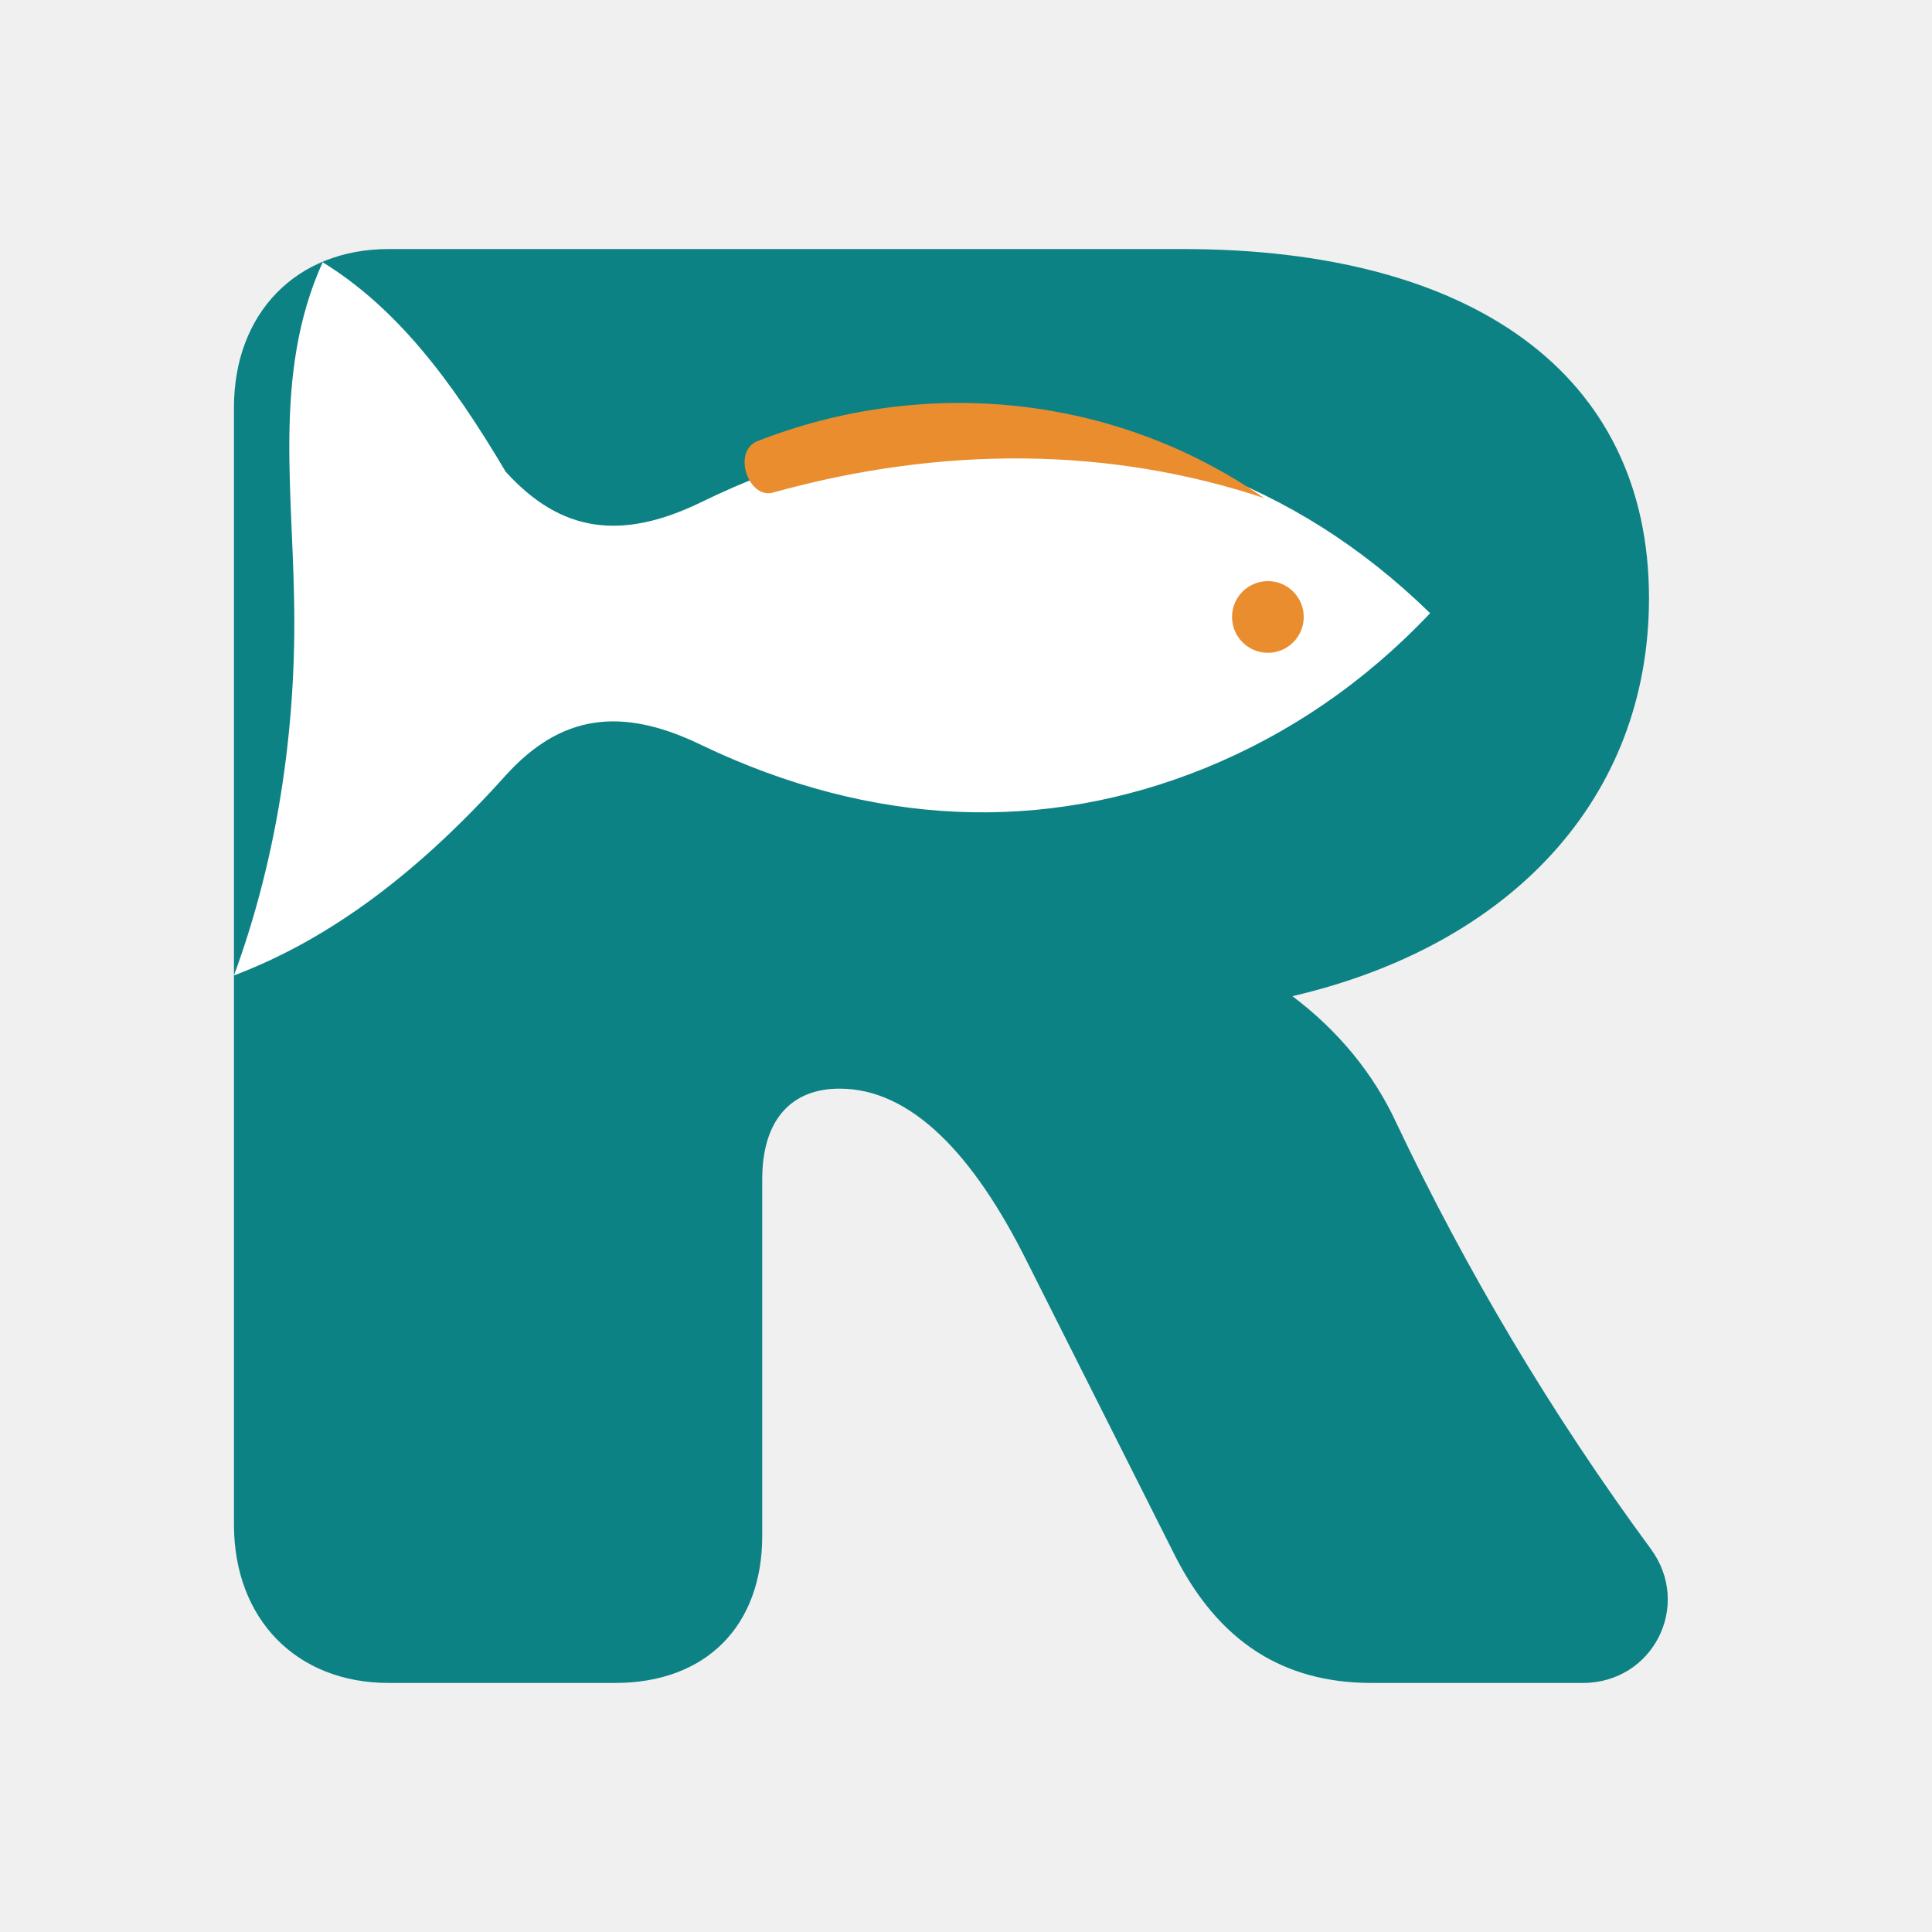
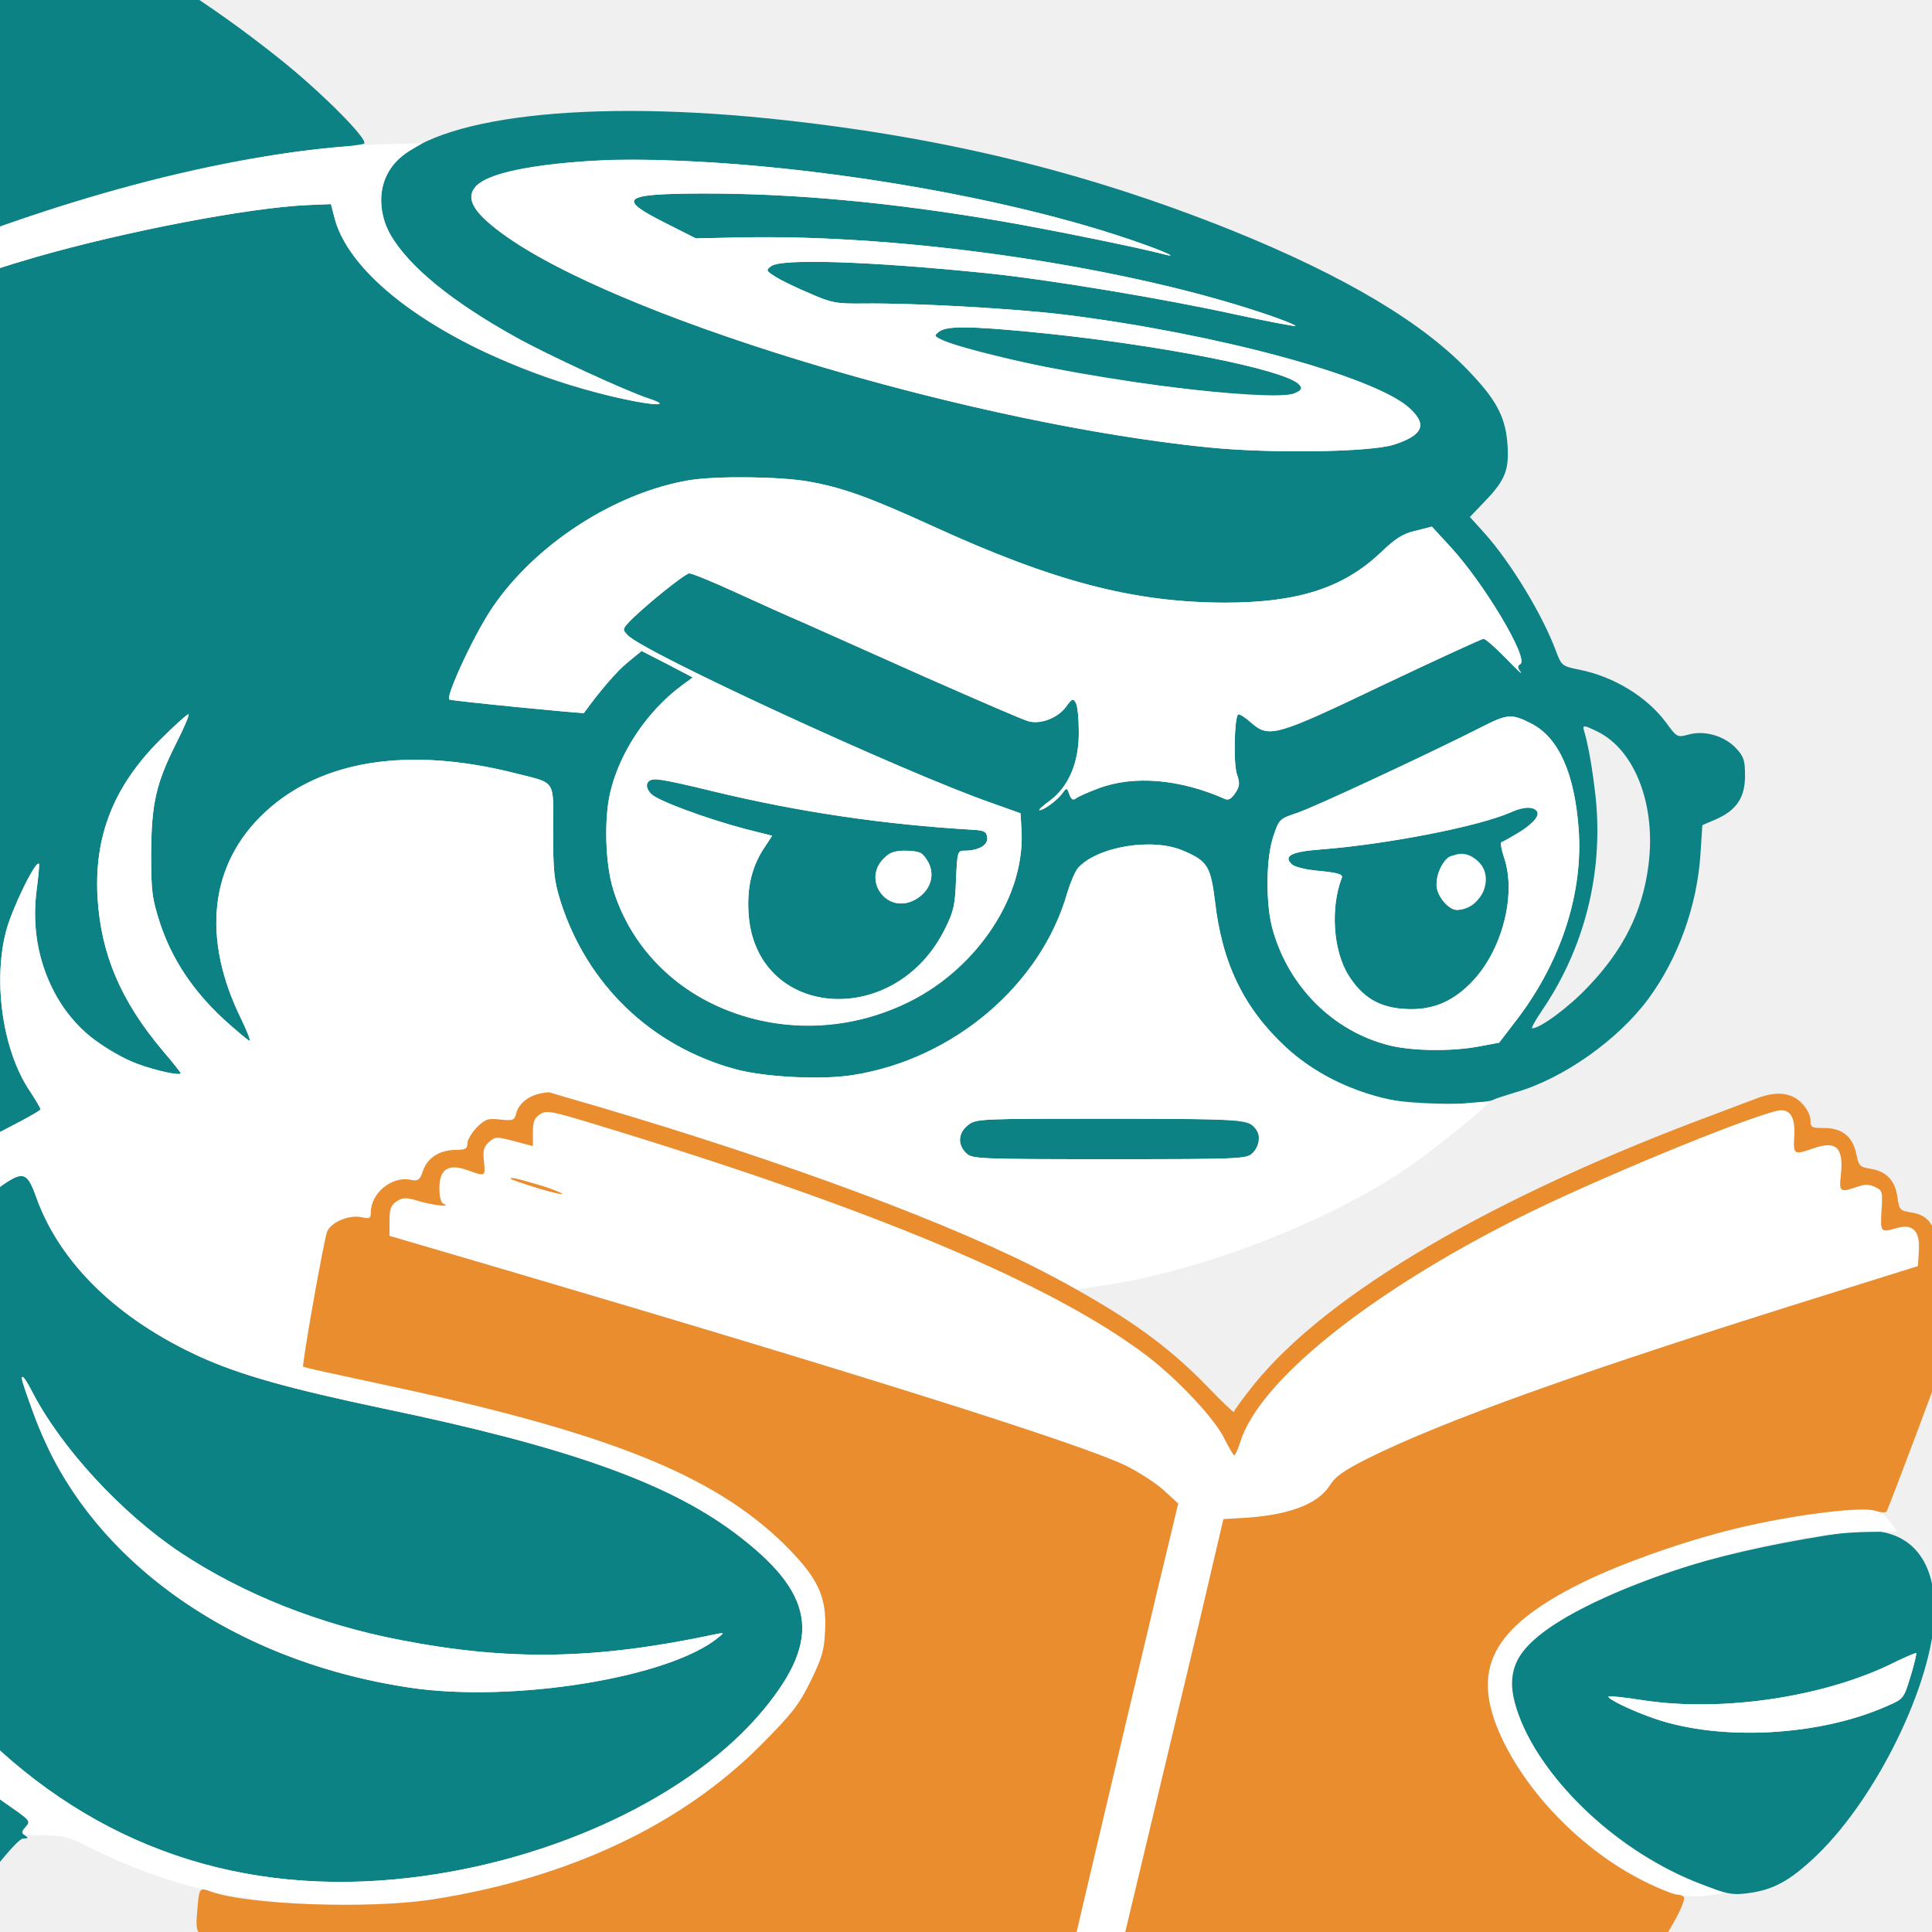
- <svg xmlns="http://www.w3.org/2000/svg" viewBox="0 0 1024 1024" role="img" aria-label="Remora">
-   <path fill="#0D8285" d="M206 132c-49 0-82 34-82 84v592c0 50 33 84 82 84h120c48 0 78-30 78-78V625c0-31 15-48 41-48 38 0 71 35 99 91l79 157c23 45 57 67 104 67h112c37 0 58-41 36-71-53-72-98-148-135-226-12-26-31-49-55-67 116-27 189-105 189-211 0-119-94-185-247-185H206Z" />
-   <path fill="#FFFFFF" d="M171 139c39 24 68 62 97 111 29 32 61 37 104 16 90-44 181-49 267-17 43 16 82 40 119 76-35 37-75 64-119 82-86 35-177 31-267-12-43-21-75-16-104 16-44 49-91 86-144 106 21-57 32-121 32-187 0-68-12-131 15-191Z" />
-   <path fill="#EA8D2F" d="M401 234c89-35 190-25 269 30-81-27-170-28-260-3-13 4-22-21-9-27Z" />
-   <circle cx="672" cy="327" r="19" fill="#EA8D2F" />
+ <svg xmlns="http://www.w3.org/2000/svg" viewBox="500 180 620 620" role="img" aria-labelledby="remora-mark-title remora-mark-description">
+   <g transform="translate(0,1254) scale(0.1,-0.1)" fill="#0D8285" stroke="none">
+     <path d="M3938 11240 c-258 -24 -444 -103 -478 -206 -17 -49 4 -85 122 -209 177 -186 258 -321 312 -515 59 -217 55 -455 -14 -726 -47 -184 -60 -218 -97 -240 -236 -144 -527 -371 -752 -588 -201 -194 -492 -574 -639 -836 -173 -310 -320 -676 -284 -712 9 -9 12 -8 12 4 0 25 177 138 331 212 324 155 674 226 1054 213 162 -6 386 -34 403 -51 21 -21 -31 -31 -199 -38 -326 -12 -559 -51 -834 -137 -223 -70 -478 -192 -666 -317 -63 -42 -120 -76 -126 -77 -7 0 -13 -5 -13 -11 0 -6 -19 -24 -41 -40 -75 -53 -230 -209 -309 -311 -183 -237 -305 -502 -350 -763 -30 -174 -24 -298 18 -344 30 -35 71 -22 187 55 100 66 311 179 360 191 20 6 20 1 21 -232 1 -624 135 -1182 424 -1767 220 -447 490 -812 872 -1181 645 -622 1432 -1007 2308 -1130 156 -22 607 -26 745 -6 217 31 381 71 613 148 219 73 275 85 401 85 240 -1 382 -71 639 -315 376 -357 810 -583 1267 -660 326 -56 722 -31 895 56 83 42 92 71 34 121 -140 119 -237 245 -324 418 -175 347 -389 588 -628 708 l-64 32 89 51 c148 84 262 186 355 318 57 82 101 168 171 340 203 496 360 746 705 1120 82 89 93 105 90 133 -12 128 -517 144 -996 32 -699 -164 -1208 -524 -1707 -1205 -239 -326 -384 -465 -590 -565 -232 -113 -438 -140 -945 -123 -783 26 -1480 277 -2065 744 -653 521 -1006 1207 -1008 1959 -1 341 58 614 192 885 109 221 217 367 420 570 280 279 630 519 1089 746 105 52 192 99 192 104 0 4 -16 31 -35 60 -85 126 -118 346 -76 510 18 71 95 230 106 218 2 -2 -2 -42 -8 -89 -18 -147 20 -288 111 -407 37 -48 139 -118 213 -146 62 -23 139 -39 139 -30 0 2 -25 34 -56 70 -136 161 -200 311 -211 494 -11 198 52 356 199 504 49 49 91 86 93 84 3 -3 -15 -45 -40 -94 -65 -130 -79 -193 -80 -354 0 -123 3 -143 29 -224 38 -114 104 -214 203 -306 42 -38 80 -70 84 -70 4 0 -8 30 -26 68 -130 263 -102 501 76 666 180 167 460 211 801 125 134 -34 124 -17 123 -187 0 -127 3 -157 23 -222 85 -269 291 -468 565 -542 95 -25 274 -34 374 -18 324 51 604 290 688 585 10 33 25 68 34 79 61 69 239 99 338 56 78 -33 88 -50 102 -162 23 -201 93 -344 229 -470 84 -77 198 -137 312 -163 90 -21 322 -23 355 -3 6 3 37 13 70 23 150 43 327 167 425 300 95 129 156 297 167 464 l6 93 42 18 c67 29 95 70 95 140 0 50 -4 62 -28 88 -37 40 -101 59 -152 45 -38 -10 -38 -10 -74 39 -62 83 -168 147 -278 169 -55 11 -57 13 -74 58 -44 119 -146 286 -230 380 l-47 52 45 47 c67 69 81 102 76 181 -5 86 -32 142 -114 229 -150 163 -407 316 -774 464 -474 190 -939 302 -1485 358 -630 64 -1115 -3 -1217 -168 -35 -56 -32 -141 6 -207 60 -102 196 -213 401 -327 102 -57 358 -175 430 -198 69 -23 19 -23 -86 0 -454 97 -867 356 -925 579 l-12 46 -73 -3 c-189 -8 -589 -85 -874 -167 -383 -111 -843 -298 -1150 -468 -55 -30 -101 -54 -103 -52 -1 1 3 14 9 29 36 77 605 386 994 539 393 154 885 277 1206 303 46 4 90 10 97 13 18 10 -138 167 -273 274 -443 353 -875 553 -1407 651 -114 21 -394 49 -448 44 -8 0 -54 -4 -102 -8z m3322 -1020 c447 -26 958 -116 1322 -234 118 -38 219 -79 153 -62 -78 21 -370 80 -515 105 -358 62 -679 91 -970 90 -254 -1 -271 -16 -116 -94 l99 -50 138 3 c539 12 1264 -96 1717 -255 40 -14 71 -27 69 -29 -2 -2 -86 14 -188 36 -236 52 -610 114 -809 134 -364 37 -652 47 -685 22 -18 -13 -17 -15 15 -35 19 -12 69 -36 110 -53 68 -30 84 -33 170 -32 164 2 485 -16 648 -36 482 -60 982 -195 1101 -296 63 -55 50 -90 -46 -121 -76 -24 -389 -29 -593 -9 -839 84 -2064 472 -2330 738 -87 87 -23 140 200 168 170 20 279 23 510 10z m333 -1025 c108 -19 191 -48 397 -142 391 -179 646 -246 940 -247 235 0 381 47 501 161 48 46 72 61 113 70 l51 13 58 -63 c107 -115 254 -360 226 -378 -10 -6 -10 -11 1 -26 7 -10 -14 10 -48 45 -33 34 -65 62 -71 62 -6 0 -149 -66 -318 -146 -349 -167 -370 -173 -427 -124 -20 18 -39 30 -43 27 -12 -13 -15 -155 -4 -190 10 -30 10 -40 -5 -62 -12 -18 -22 -24 -33 -19 -144 64 -293 77 -406 34 -33 -12 -66 -27 -72 -32 -9 -7 -15 -4 -21 12 -8 23 -9 23 -23 4 -16 -22 -59 -54 -73 -54 -5 0 9 13 31 29 62 45 96 124 95 222 0 43 -4 85 -10 94 -8 15 -12 13 -31 -13 -25 -35 -80 -57 -119 -47 -15 3 -164 68 -332 142 -168 75 -343 153 -390 174 -47 20 -145 64 -219 98 -74 34 -140 61 -149 61 -14 0 -157 -116 -196 -159 -18 -20 -18 -22 -2 -39 48 -54 890 -442 1166 -538 l95 -34 3 -52 c13 -210 -139 -443 -358 -552 -382 -188 -837 -17 -952 359 -26 83 -30 230 -9 315 31 129 120 260 230 341 l34 25 -82 43 -82 42 -44 -36 c-35 -28 -93 -96 -141 -163 -2 -3 -426 39 -432 43 -13 9 80 210 138 295 138 204 394 369 632 409 86 14 289 12 381 -4z m2323 -778 c86 -45 137 -159 150 -337 15 -202 -54 -418 -190 -601 l-65 -85 -64 -12 c-90 -17 -218 -15 -291 4 -177 45 -319 186 -371 368 -24 81 -23 234 2 304 17 52 20 55 75 73 54 18 413 185 593 276 84 43 97 43 161 10z m213 -26 c120 -61 186 -239 161 -428 -19 -149 -80 -271 -194 -390 -60 -64 -153 -133 -179 -133 -4 0 10 26 32 58 136 200 196 440 172 680 -10 91 -23 167 -37 215 -7 22 -2 21 45 -2z m-874 -5098 c-293 -459 -885 -935 -1447 -1163 -59 -24 -106 -45 -104 -47 1 -2 50 -16 107 -32 335 -95 682 -288 1004 -560 98 -83 335 -317 335 -331 0 -12 -85 38 -315 185 -104 67 -271 174 -370 237 -360 230 -628 376 -822 448 -51 19 -93 38 -93 41 0 3 28 18 63 33 109 46 358 184 488 271 155 103 348 253 539 417 80 69 217 188 305 264 152 131 315 264 323 264 3 0 -4 -12 -13 -27z M8014 9676 c-18 -14 -17 -15 16 -30 43 -17 155 -47 316 -82 285 -61 753 -111 809 -86 22 10 25 15 15 27 -41 49 -458 131 -864 170 -200 19 -267 19 -292 1z M7076 8225 c-3 -8 4 -23 15 -34 24 -22 175 -78 300 -111 l87 -22 -23 -35 c-41 -60 -58 -127 -53 -212 20 -341 470 -378 631 -51 28 56 32 77 35 157 4 90 5 93 27 93 45 0 77 18 73 43 -2 18 -10 22 -43 24 -289 17 -559 57 -830 122 -184 45 -210 48 -219 26z m880 -223 c6 -4 16 -17 23 -29 45 -86 -76 -177 -144 -108 -56 56 -15 145 67 145 24 0 48 -4 54 -8z M9850 8134 c-102 -46 -402 -104 -612 -120 -94 -7 -120 -21 -93 -47 9 -9 44 -18 90 -22 60 -6 75 -11 71 -22 -37 -96 -28 -233 21 -312 45 -72 100 -105 184 -109 86 -5 155 24 219 94 93 102 137 278 96 394 -8 25 -12 46 -7 48 4 1 32 17 62 35 87 52 61 102 -31 61z m-112 -154 c59 -55 17 -160 -63 -160 -27 0 -65 46 -65 80 0 83 75 129 128 80z M8106 7129 c-31 -25 -34 -61 -6 -89 19 -19 33 -20 460 -20 427 0 441 1 460 20 20 20 26 56 12 76 -21 32 -53 34 -475 34 -414 0 -425 0 -451 -21z M4974 6912 c-194 -147 -333 -339 -410 -568 -123 -368 14 -803 366 -1155 375 -376 847 -538 1385 -475 464 54 908 265 1135 539 190 230 166 375 -95 570 -217 161 -538 275 -1125 397 -304 64 -460 108 -588 166 -265 121 -449 300 -525 510 -32 90 -43 91 -143 16z m127 -634 c93 -182 287 -393 479 -521 201 -133 445 -230 705 -280 350 -68 630 -63 1013 19 26 5 27 5 7 -11 -156 -129 -658 -210 -989 -161 -517 77 -946 353 -1145 735 -33 63 -101 237 -101 258 0 13 13 -4 31 -39z M10935 5824 c-394 -57 -695 -147 -908 -271 -166 -98 -204 -177 -154 -315 79 -217 321 -442 585 -544 81 -32 101 -36 147 -30 84 10 138 39 223 120 206 197 392 593 380 812 -9 170 -107 252 -273 228z m196 -464 c-22 -72 -22 -72 -78 -96 -215 -95 -529 -112 -741 -40 -74 25 -156 65 -150 72 3 2 52 -3 109 -12 258 -40 592 11 814 124 33 16 62 28 64 27 2 -2 -6 -36 -18 -75z M4562 5293 c-289 -393 -385 -805 -281 -1210 24 -93 78 -208 99 -208 8 0 43 51 80 115 146 256 575 850 614 850 17 0 18 2 6 10 -12 8 -12 11 3 28 16 18 14 20 -55 68 -101 68 -246 210 -329 321 -39 51 -74 93 -79 93 -4 0 -31 -30 -58 -67z M4665 3384 c149 -274 363 -528 593 -701 l83 -62 132 45 c72 25 177 67 232 94 316 155 258 222 -405 477 -80 30 -257 92 -395 138 -137 45 -259 86 -269 90 -14 6 -8 -12 29 -81z" />
+   </g>
+   <g transform="translate(0,1254) scale(0.1,-0.1)" fill="#FFFFFF" stroke="none">
+     <path d="M6080 10268 c-465 -44 -1023 -205 -1530 -442 -304 -142 -655 -350 -679 -402 -6 -15 -10 -28 -9 -29 2 -2 48 22 103 52 307 170 767 357 1150 468 285 82 685 159 874 167 l73 3 12 -46 c37 -141 205 -294 459 -418 126 -61 333 -133 466 -161 105 -23 155 -23 86 0 -72 23 -328 141 -430 198 -205 114 -341 225 -401 327 -58 100 -33 214 59 270 l42 25 -95 -2 c-52 -1 -133 -6 -180 -10z M6890 10223 c-181 -10 -326 -42 -361 -79 -41 -44 -7 -94 122 -180 398 -264 1482 -585 2229 -660 204 -20 517 -15 593 9 96 31 109 66 46 121 -119 101 -619 236 -1101 296 -163 20 -484 38 -648 36 -86 -1 -102 2 -170 32 -41 17 -91 41 -110 53 -32 20 -33 22 -15 35 33 25 321 15 685 -22 199 -20 573 -82 809 -134 102 -22 186 -38 188 -36 2 2 -29 15 -69 29 -453 159 -1178 267 -1717 255 l-138 -3 -99 50 c-155 78 -138 93 116 94 291 1 612 -28 970 -90 145 -25 437 -84 515 -105 66 -17 -35 24 -153 62 -487 158 -1238 263 -1692 237z m1416 -548 c406 -39 823 -121 864 -170 10 -12 7 -17 -15 -27 -90 -41 -925 84 -1125 168 -33 15 -34 16 -16 30 25 18 92 18 292 -1z M7212 9199 c-238 -40 -494 -205 -632 -409 -58 -85 -151 -286 -138 -295 6 -4 430 -46 432 -43 48 67 106 135 141 163 l44 36 82 -42 82 -43 -34 -25 c-110 -81 -199 -212 -230 -341 -21 -85 -17 -232 9 -315 48 -156 163 -290 314 -364 271 -134 601 -79 814 134 124 123 191 279 182 423 l-3 52 -95 34 c-276 96 -1118 484 -1166 538 -16 17 -16 19 2 39 39 43 182 159 196 159 9 0 75 -27 149 -61 74 -34 172 -78 219 -98 47 -21 222 -99 390 -174 168 -74 317 -139 332 -142 39 -10 94 12 119 47 19 26 23 28 31 13 6 -9 10 -51 10 -94 1 -98 -33 -177 -95 -222 -22 -16 -36 -29 -31 -29 14 0 57 32 73 54 14 19 15 19 23 -4 6 -16 12 -19 21 -12 6 5 39 20 72 32 113 43 262 30 406 -34 11 -5 21 1 33 19 15 22 15 32 5 62 -11 35 -8 177 4 190 4 3 23 -9 43 -27 57 -49 78 -43 427 124 169 80 312 146 318 146 6 0 38 -28 71 -62 34 -35 55 -55 48 -45 -11 15 -11 20 -1 26 28 18 -119 263 -226 378 l-58 63 -51 -13 c-41 -9 -65 -24 -113 -70 -120 -114 -266 -161 -501 -161 -294 1 -549 68 -940 247 -206 94 -289 123 -397 142 -92 16 -295 18 -381 4z m83 -1000 c271 -65 541 -105 830 -122 33 -2 41 -6 43 -24 4 -25 -28 -43 -73 -43 -22 0 -23 -3 -27 -93 -3 -80 -7 -101 -35 -157 -161 -327 -611 -290 -631 51 -5 85 12 152 53 212 l23 35 -87 22 c-125 33 -276 89 -300 111 -25 23 -17 49 14 49 12 0 98 -18 190 -41z M7835 7984 c-67 -72 11 -177 98 -133 51 26 70 76 46 122 -17 31 -28 37 -77 37 -34 0 -48 -6 -67 -26z M5512 8364 c-147 -148 -210 -306 -199 -504 11 -183 75 -333 211 -494 31 -36 56 -68 56 -70 0 -9 -77 7 -139 30 -226 84 -355 304 -324 553 6 47 10 87 8 89 -11 12 -88 -147 -106 -218 -42 -164 -9 -384 76 -510 19 -29 35 -56 35 -60 0 -5 -87 -52 -192 -104 -459 -227 -809 -467 -1089 -746 -203 -203 -311 -349 -420 -570 -200 -406 -248 -922 -132 -1415 167 -708 685 -1339 1448 -1763 426 -237 1008 -392 1519 -406 88 -3 150 -3 136 0 -286 59 -671 209 -936 365 -485 287 -887 836 -993 1356 l-17 83 -30 -53 c-16 -28 -36 -52 -44 -52 -21 0 -75 115 -99 208 -90 350 -21 750 184 1068 65 101 145 209 155 209 5 0 40 -42 79 -93 83 -111 228 -253 329 -321 65 -45 71 -51 57 -66 -24 -27 -19 -30 55 -30 58 0 81 -5 129 -30 269 -135 515 -193 826 -193 267 0 490 40 730 130 270 102 444 210 616 382 100 101 122 128 160 205 38 78 44 99 47 166 5 108 -24 168 -132 275 -229 224 -570 360 -1301 515 -131 28 -241 52 -242 54 -5 5 67 411 77 434 13 30 70 54 109 46 27 -6 31 -4 31 15 0 62 67 117 127 105 25 -5 30 -2 41 30 15 42 54 66 107 66 29 0 35 4 35 21 0 11 14 34 30 51 27 27 36 30 75 26 41 -5 45 -4 54 23 12 34 50 60 88 61 31 0 188 -45 543 -159 430 -137 842 -298 1065 -418 l101 -53 90 14 c321 47 743 214 989 389 93 66 249 194 243 199 -1 2 -37 -1 -78 -5 -205 -24 -427 46 -572 179 -136 126 -206 269 -229 470 -14 112 -24 129 -102 162 -99 43 -277 13 -338 -56 -9 -11 -24 -46 -34 -79 -84 -295 -364 -534 -688 -585 -100 -16 -279 -7 -374 18 -274 74 -480 273 -565 542 -20 65 -23 95 -23 222 1 170 11 153 -123 187 -341 86 -621 42 -801 -125 -178 -165 -206 -403 -76 -666 18 -38 30 -68 26 -68 -4 0 -42 32 -84 70 -99 92 -165 192 -203 306 -26 81 -29 101 -29 224 1 161 15 224 80 354 25 49 43 91 40 94 -2 2 -44 -35 -93 -84z m3491 -1225 c43 -23 50 -66 17 -99 -19 -19 -33 -20 -460 -20 -427 0 -441 1 -460 20 -28 28 -25 64 6 89 26 21 37 21 451 21 300 0 431 -3 446 -11z m-3886 -243 c76 -210 260 -389 525 -510 128 -58 284 -102 588 -166 587 -122 908 -236 1125 -397 261 -195 285 -340 95 -570 -227 -274 -671 -485 -1135 -539 -538 -63 -1010 99 -1385 475 -352 352 -489 787 -366 1155 77 229 216 421 410 568 100 75 111 74 143 -16z M5070 6317 c0 -2 13 -42 29 -89 159 -472 622 -815 1217 -904 331 -49 833 32 989 161 20 16 19 16 -7 11 -383 -82 -663 -87 -1013 -19 -260 50 -504 147 -705 280 -192 128 -386 339 -479 521 -18 35 -31 52 -31 39z M9755 8407 c-180 -91 -539 -258 -593 -276 -55 -18 -58 -21 -75 -73 -25 -70 -26 -223 -2 -304 52 -182 194 -323 371 -368 73 -19 201 -21 291 -4 l64 12 65 85 c136 183 205 399 190 601 -13 178 -64 292 -150 337 -64 33 -77 33 -161 -10z m180 -282 c0 -17 -75 -73 -116 -87 -5 -2 -1 -23 7 -48 41 -116 -3 -292 -96 -394 -64 -70 -133 -99 -219 -94 -84 4 -139 37 -184 109 -49 79 -58 216 -21 312 4 11 -11 16 -71 22 -46 4 -81 13 -90 22 -27 26 -1 40 93 47 210 16 510 74 612 120 47 21 85 17 85 -9z M9657 7993 c-23 -6 -47 -54 -47 -93 0 -34 38 -80 65 -80 31 0 72 29 85 59 30 72 -26 134 -103 114z M3147 7625 c-247 -31 -485 -100 -696 -201 -118 -57 -331 -185 -331 -200 0 -3 -9 -51 -20 -106 -12 -55 -20 -102 -18 -103 2 -2 56 33 122 76 430 286 920 435 1505 457 120 5 184 11 193 20 18 18 8 22 -109 43 -145 26 -493 34 -646 14z M6732 7165 c-17 -13 -22 -26 -22 -60 l0 -43 -60 16 c-57 15 -60 15 -81 -3 -17 -16 -20 -28 -16 -62 5 -49 5 -49 -53 -28 -62 22 -90 3 -90 -59 0 -26 5 -46 13 -49 29 -12 -32 -5 -77 8 -44 13 -52 13 -73 0 -19 -13 -23 -24 -23 -63 l0 -48 368 -108 c1144 -337 1836 -555 1992 -628 41 -20 96 -55 123 -79 l48 -44 -60 -250 c-386 -1622 -461 -1949 -445 -1958 7 -4 39 -10 72 -13 l59 -7 11 44 c17 71 347 1454 432 1809 l76 325 50 3 c153 7 251 43 290 103 61 97 578 297 1579 609 l310 97 3 50 c4 63 -20 87 -71 72 -52 -15 -53 -14 -49 56 4 61 3 65 -21 76 -19 9 -34 9 -58 0 -53 -18 -57 -16 -52 33 11 93 -13 117 -87 91 -64 -22 -65 -21 -62 38 4 65 -15 92 -57 82 -123 -31 -592 -225 -827 -343 -484 -243 -837 -527 -895 -723 -7 -21 -15 -39 -18 -39 -3 0 -17 24 -31 52 -30 63 -146 187 -244 263 -299 229 -856 466 -1692 720 -117 36 -218 67 -225 70 -8 3 -24 -2 -37 -10z m-8 -226 c39 -11 75 -25 80 -30 5 -4 -28 3 -75 17 -79 25 -103 34 -84 34 4 0 40 -9 79 -21z M10830 5884 c-254 -35 -551 -123 -755 -224 -239 -119 -324 -228 -295 -381 38 -202 257 -457 496 -577 85 -43 138 -54 204 -45 l55 8 -78 29 c-251 91 -506 329 -584 543 -40 110 -28 169 48 239 176 161 745 345 1080 348 l87 1 -20 28 c-36 51 -64 54 -238 31z M11085 5408 c-222 -113 -556 -164 -814 -124 -57 9 -106 14 -109 12 -6 -7 76 -47 150 -72 212 -72 526 -55 741 40 56 24 56 24 78 96 12 39 20 73 18 75 -2 1 -31 -11 -64 -27z M9185 3257 c-44 -35 -152 -126 -240 -201 -88 -76 -225 -195 -305 -264 -191 -164 -384 -314 -539 -417 -130 -87 -379 -225 -488 -271 -35 -15 -63 -30 -63 -33 0 -3 42 -22 93 -41 194 -72 462 -218 822 -448 99 -63 266 -170 370 -237 230 -147 315 -197 315 -185 0 14 -237 248 -335 331 -322 272 -669 465 -1004 560 -57 16 -106 30 -107 32 -2 2 45 23 104 47 460 187 946 540 1264 920 93 111 209 270 196 270 -2 0 -39 -28 -83 -63z" />
+   </g>
+   <g transform="translate(0,1254) scale(0.1,-0.1)" fill="#EA8D2F" stroke="none">
+     <path d="M6726 7229 c-36 -10 -63 -34 -70 -64 -5 -20 -10 -22 -50 -18 -40 5 -48 2 -76 -25 -16 -17 -30 -40 -30 -51 0 -17 -6 -21 -35 -21 -53 0 -92 -24 -107 -66 -11 -32 -16 -35 -41 -30 -60 12 -127 -43 -127 -105 0 -19 -4 -21 -31 -15 -39 8 -96 -16 -109 -46 -10 -23 -82 -429 -77 -434 1 -2 111 -26 242 -54 731 -155 1072 -291 1301 -515 108 -107 137 -167 132 -275 -3 -67 -9 -88 -47 -166 -38 -77 -60 -104 -160 -205 -258 -258 -619 -427 -1056 -495 -202 -31 -598 -17 -712 27 -33 12 -34 11 -40 -63 -5 -55 -3 -65 16 -82 19 -17 241 -85 606 -185 178 -49 425 -122 1040 -306 270 -81 571 -170 670 -199 149 -43 188 -59 229 -89 27 -21 53 -36 59 -34 6 2 52 183 103 403 85 366 213 912 365 1549 l60 250 -48 44 c-27 24 -82 59 -123 79 -156 73 -848 291 -1992 628 l-368 108 0 48 c0 39 4 50 23 63 21 13 29 13 73 0 45 -13 106 -20 77 -8 -8 3 -13 23 -13 49 0 62 28 81 90 59 58 -21 58 -21 53 28 -4 34 -1 46 16 62 21 18 24 18 81 3 l60 -16 0 44 c0 34 5 47 23 58 20 14 36 11 187 -35 887 -270 1463 -512 1766 -744 98 -76 214 -200 244 -263 14 -28 28 -52 31 -52 3 0 11 18 18 39 58 196 411 480 895 723 235 118 704 312 827 343 42 10 61 -17 57 -82 -3 -59 -2 -60 62 -38 74 26 98 2 87 -91 -5 -49 -1 -51 52 -33 24 9 39 9 58 0 24 -11 25 -15 21 -76 -4 -70 -3 -71 49 -56 51 15 75 -9 71 -72 l-3 -50 -310 -97 c-759 -237 -1212 -399 -1457 -521 -77 -39 -103 -57 -122 -88 -39 -60 -137 -96 -290 -103 l-50 -3 -76 -325 c-71 -296 -423 -1772 -437 -1829 -6 -23 -4 -23 33 -17 124 22 237 81 280 146 16 23 41 44 67 55 45 19 107 44 377 155 184 75 329 132 595 232 88 33 243 91 345 129 102 38 196 77 210 87 26 19 92 140 84 154 -3 4 -13 8 -22 8 -10 0 -50 16 -90 35 -200 95 -383 277 -473 468 -102 219 -33 353 256 497 137 68 366 147 535 184 171 38 365 61 407 48 18 -6 35 -7 37 -3 6 8 172 451 230 612 25 70 46 134 46 143 0 30 -46 66 -85 66 -35 0 -35 0 -35 44 0 56 -24 87 -76 95 -37 6 -39 8 -45 49 -7 53 -35 83 -85 91 -36 6 -39 9 -47 48 -11 55 -45 83 -103 83 -41 0 -44 2 -44 26 0 15 -12 38 -29 55 -33 33 -80 38 -141 15 -19 -7 -78 -29 -130 -49 -718 -266 -1248 -576 -1486 -870 -35 -44 -64 -83 -64 -88 0 -4 -39 33 -87 83 -130 134 -264 229 -503 356 -303 160 -840 361 -1455 542 -77 22 -144 42 -150 44 -5 2 -23 -1 -39 -5z M6641 6956 c2 -2 42 -16 88 -30 47 -14 80 -21 75 -17 -5 5 -41 19 -80 30 -70 21 -92 25 -83 17z" />
+   </g>
</svg>
